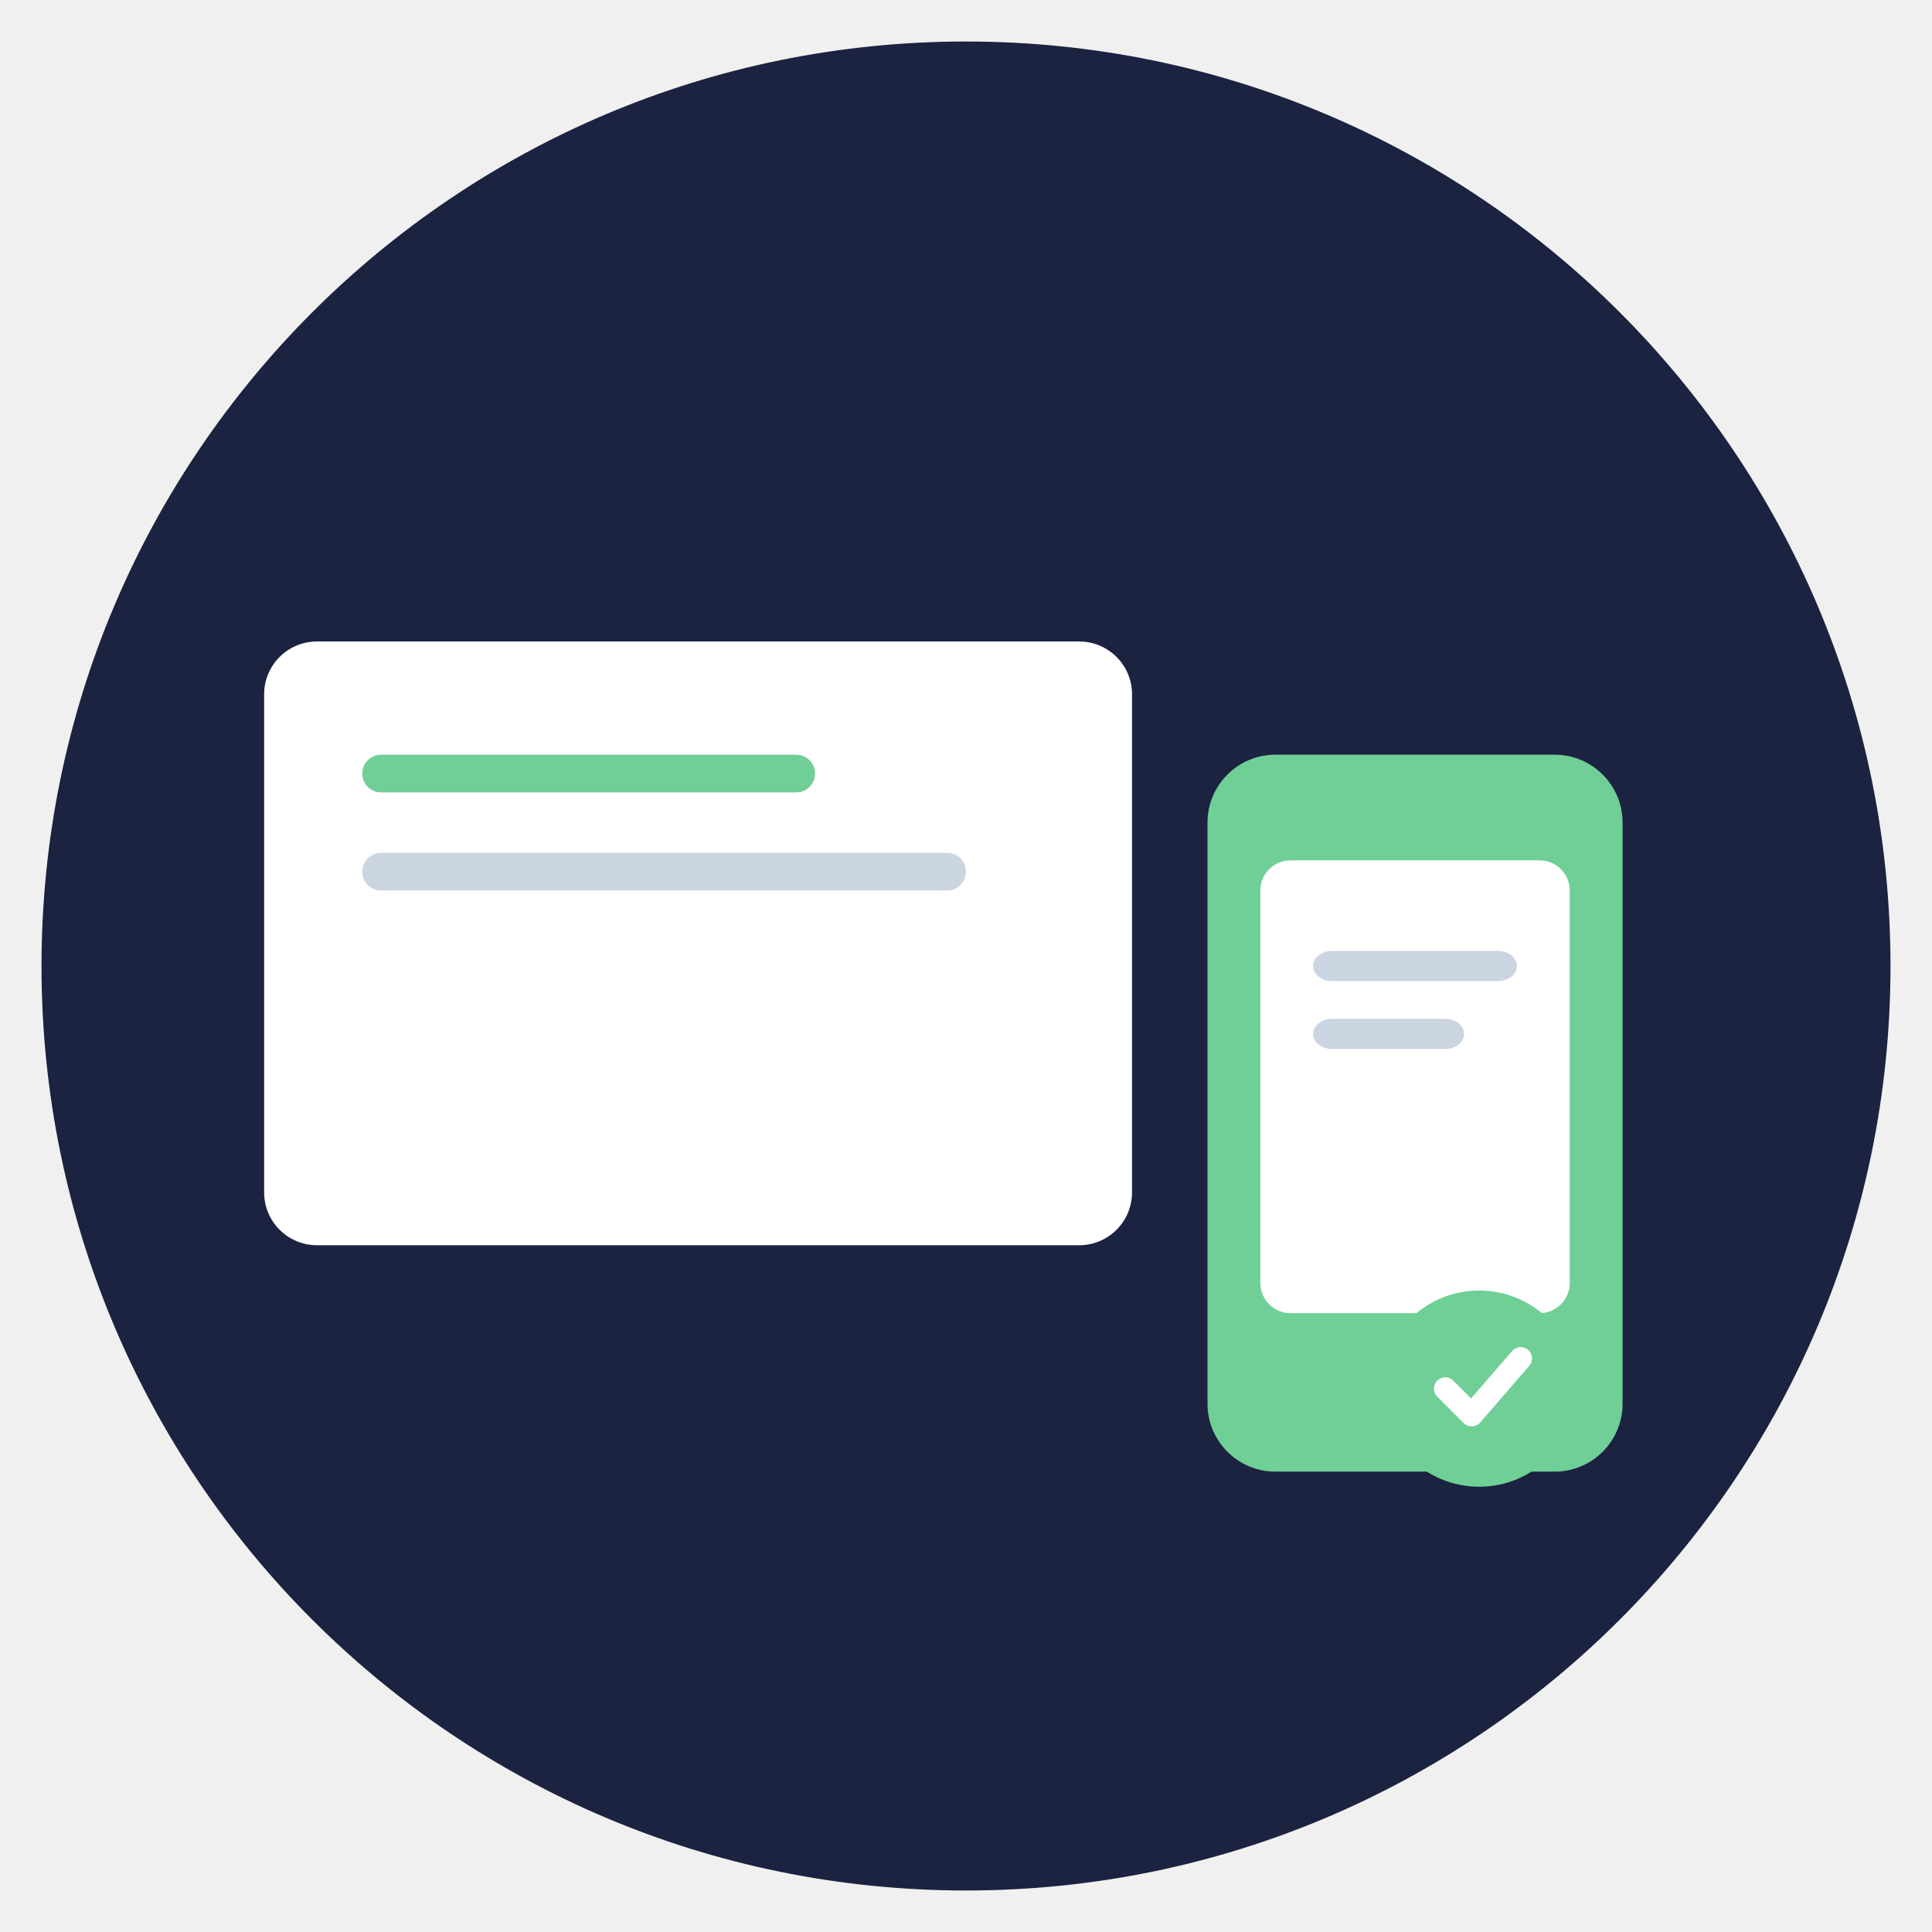
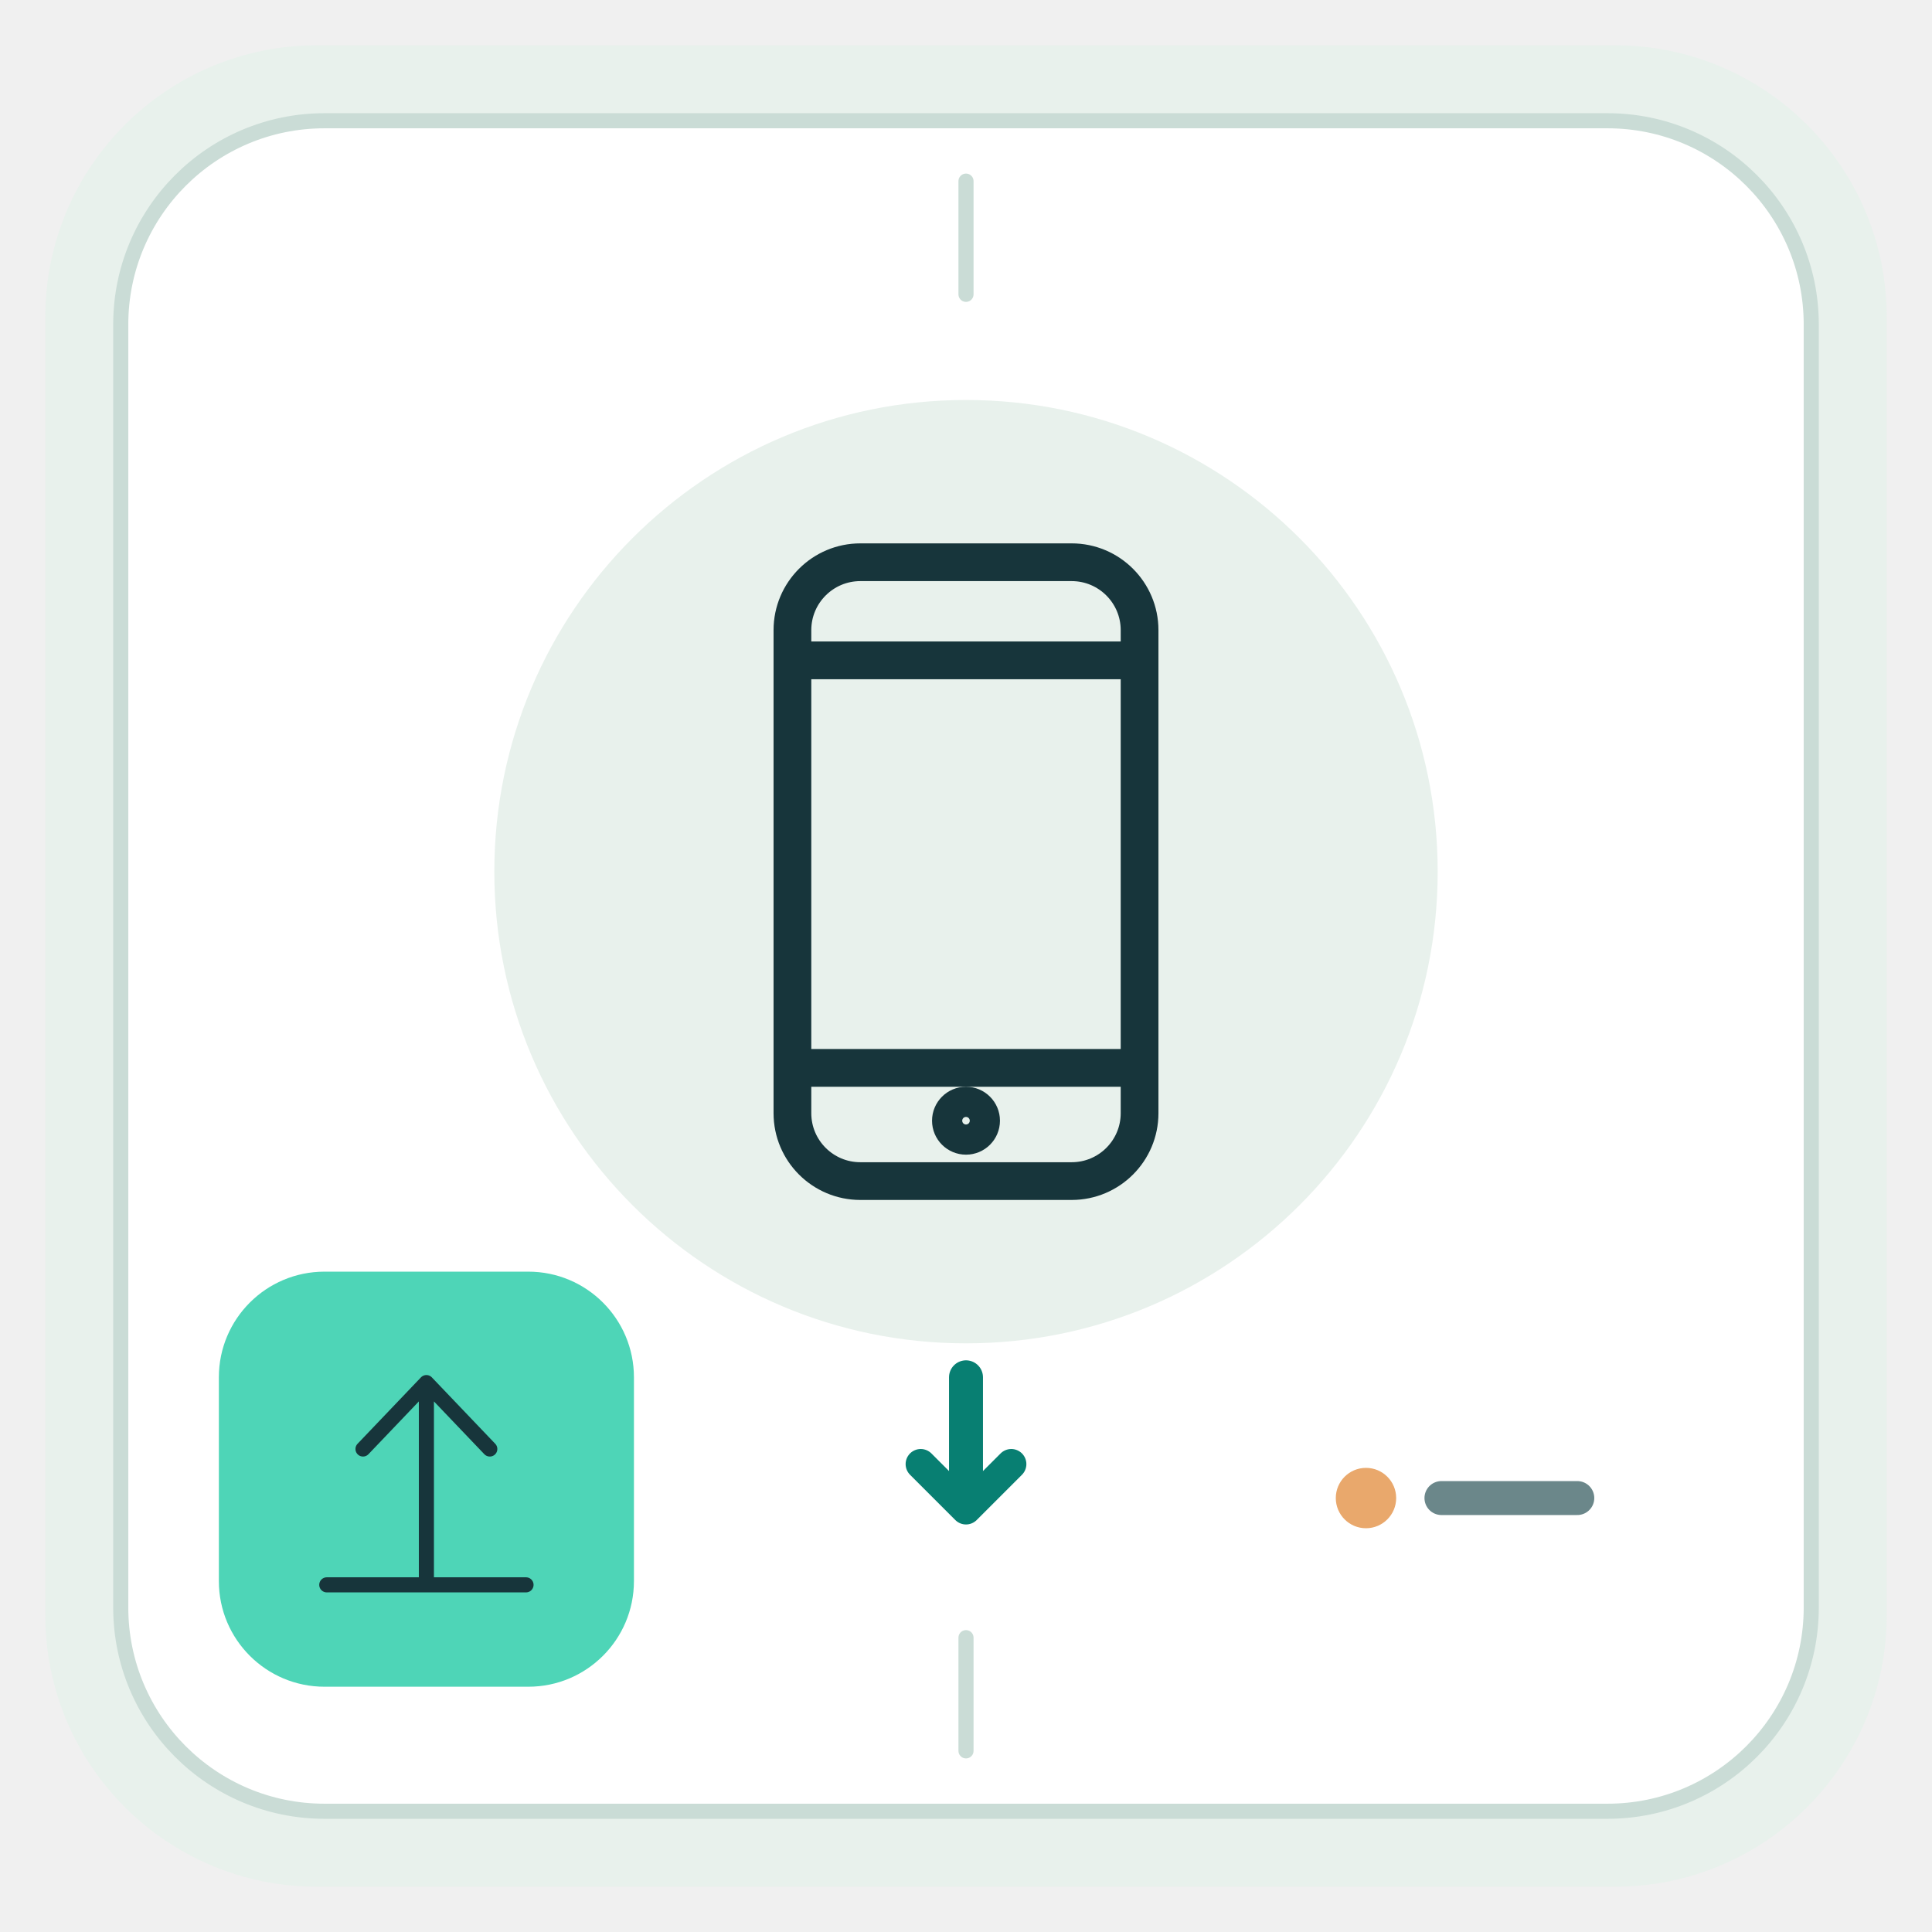
<svg xmlns="http://www.w3.org/2000/svg" viewBox="0 0 512 512" role="img" aria-labelledby="title description">
-   <circle cx="256" cy="256" r="245" fill="#1B2340" />
-   <rect x="70" y="170" width="230" height="160" rx="14" fill="#FFFFFF" />
-   <rect x="96" y="200" width="120" height="10" rx="5" fill="#6FCF97" />
-   <rect x="96" y="226" width="160" height="10" rx="5" fill="#CBD5E1" />
-   <rect x="320" y="200" width="110" height="190" rx="18" fill="#6FCF97" />
-   <rect x="334" y="228" width="82" height="120" rx="8" fill="#FFFFFF" />
-   <rect x="348" y="252" width="54" height="8" rx="5" fill="#CBD5E1" />
-   <rect x="348" y="270" width="40" height="8" rx="5" fill="#CBD5E1" />
-   <circle cx="392" cy="368" r="26" fill="#6FCF97" />
-   <path d="M383 368l7 7 13-15" fill="none" stroke="#FFFFFF" stroke-linecap="round" stroke-linejoin="round" stroke-width="6" />
+   <rect x="12" y="12" width="488" height="488" rx="72" fill="#E8F1EC" />
+   <rect x="32" y="32" width="448" height="448" rx="54" fill="#FFFFFF" stroke="#CADCD6" stroke-width="4" />
+   <path d="M256 48v30M256 434v30" stroke="#CADCD6" stroke-width="4" stroke-linecap="round" />
+   <circle cx="256" cy="231" r="125" fill="#E8F1EC" />
+   <g transform="translate(156 131) scale(2.00)" fill="none" stroke="#17353B" stroke-width="5" stroke-linecap="round" stroke-linejoin="round">
+     <rect x="27" y="9" width="46" height="82" rx="9" />
+     <path d="M28 22h44M28 76h44" />
+     <circle cx="50" cy="83" r="2" />
+   </g>
+   <path d="M256 365v34" stroke="#087F72" stroke-width="9" stroke-linecap="round" />
+   <path d="m244 388 12 12 12-12" fill="none" stroke="#087F72" stroke-width="8" stroke-linecap="round" stroke-linejoin="round" />
+   <rect x="58" y="337" width="110" height="110" rx="28" fill="#4ED5B7" />
+   <g transform="translate(73 352) scale(0.80)" fill="none" stroke="#17353B" stroke-width="5" stroke-linecap="round" stroke-linejoin="round">
+     <path d="M50 84V18m-21 22 21-22 21 22M17 85h66" />
+   </g>
+   <circle cx="362" cy="397" r="8" fill="#E9A86C" />
+   <path d="M382 397h36" stroke="#6B878A" stroke-width="9" stroke-linecap="round" />
</svg>
